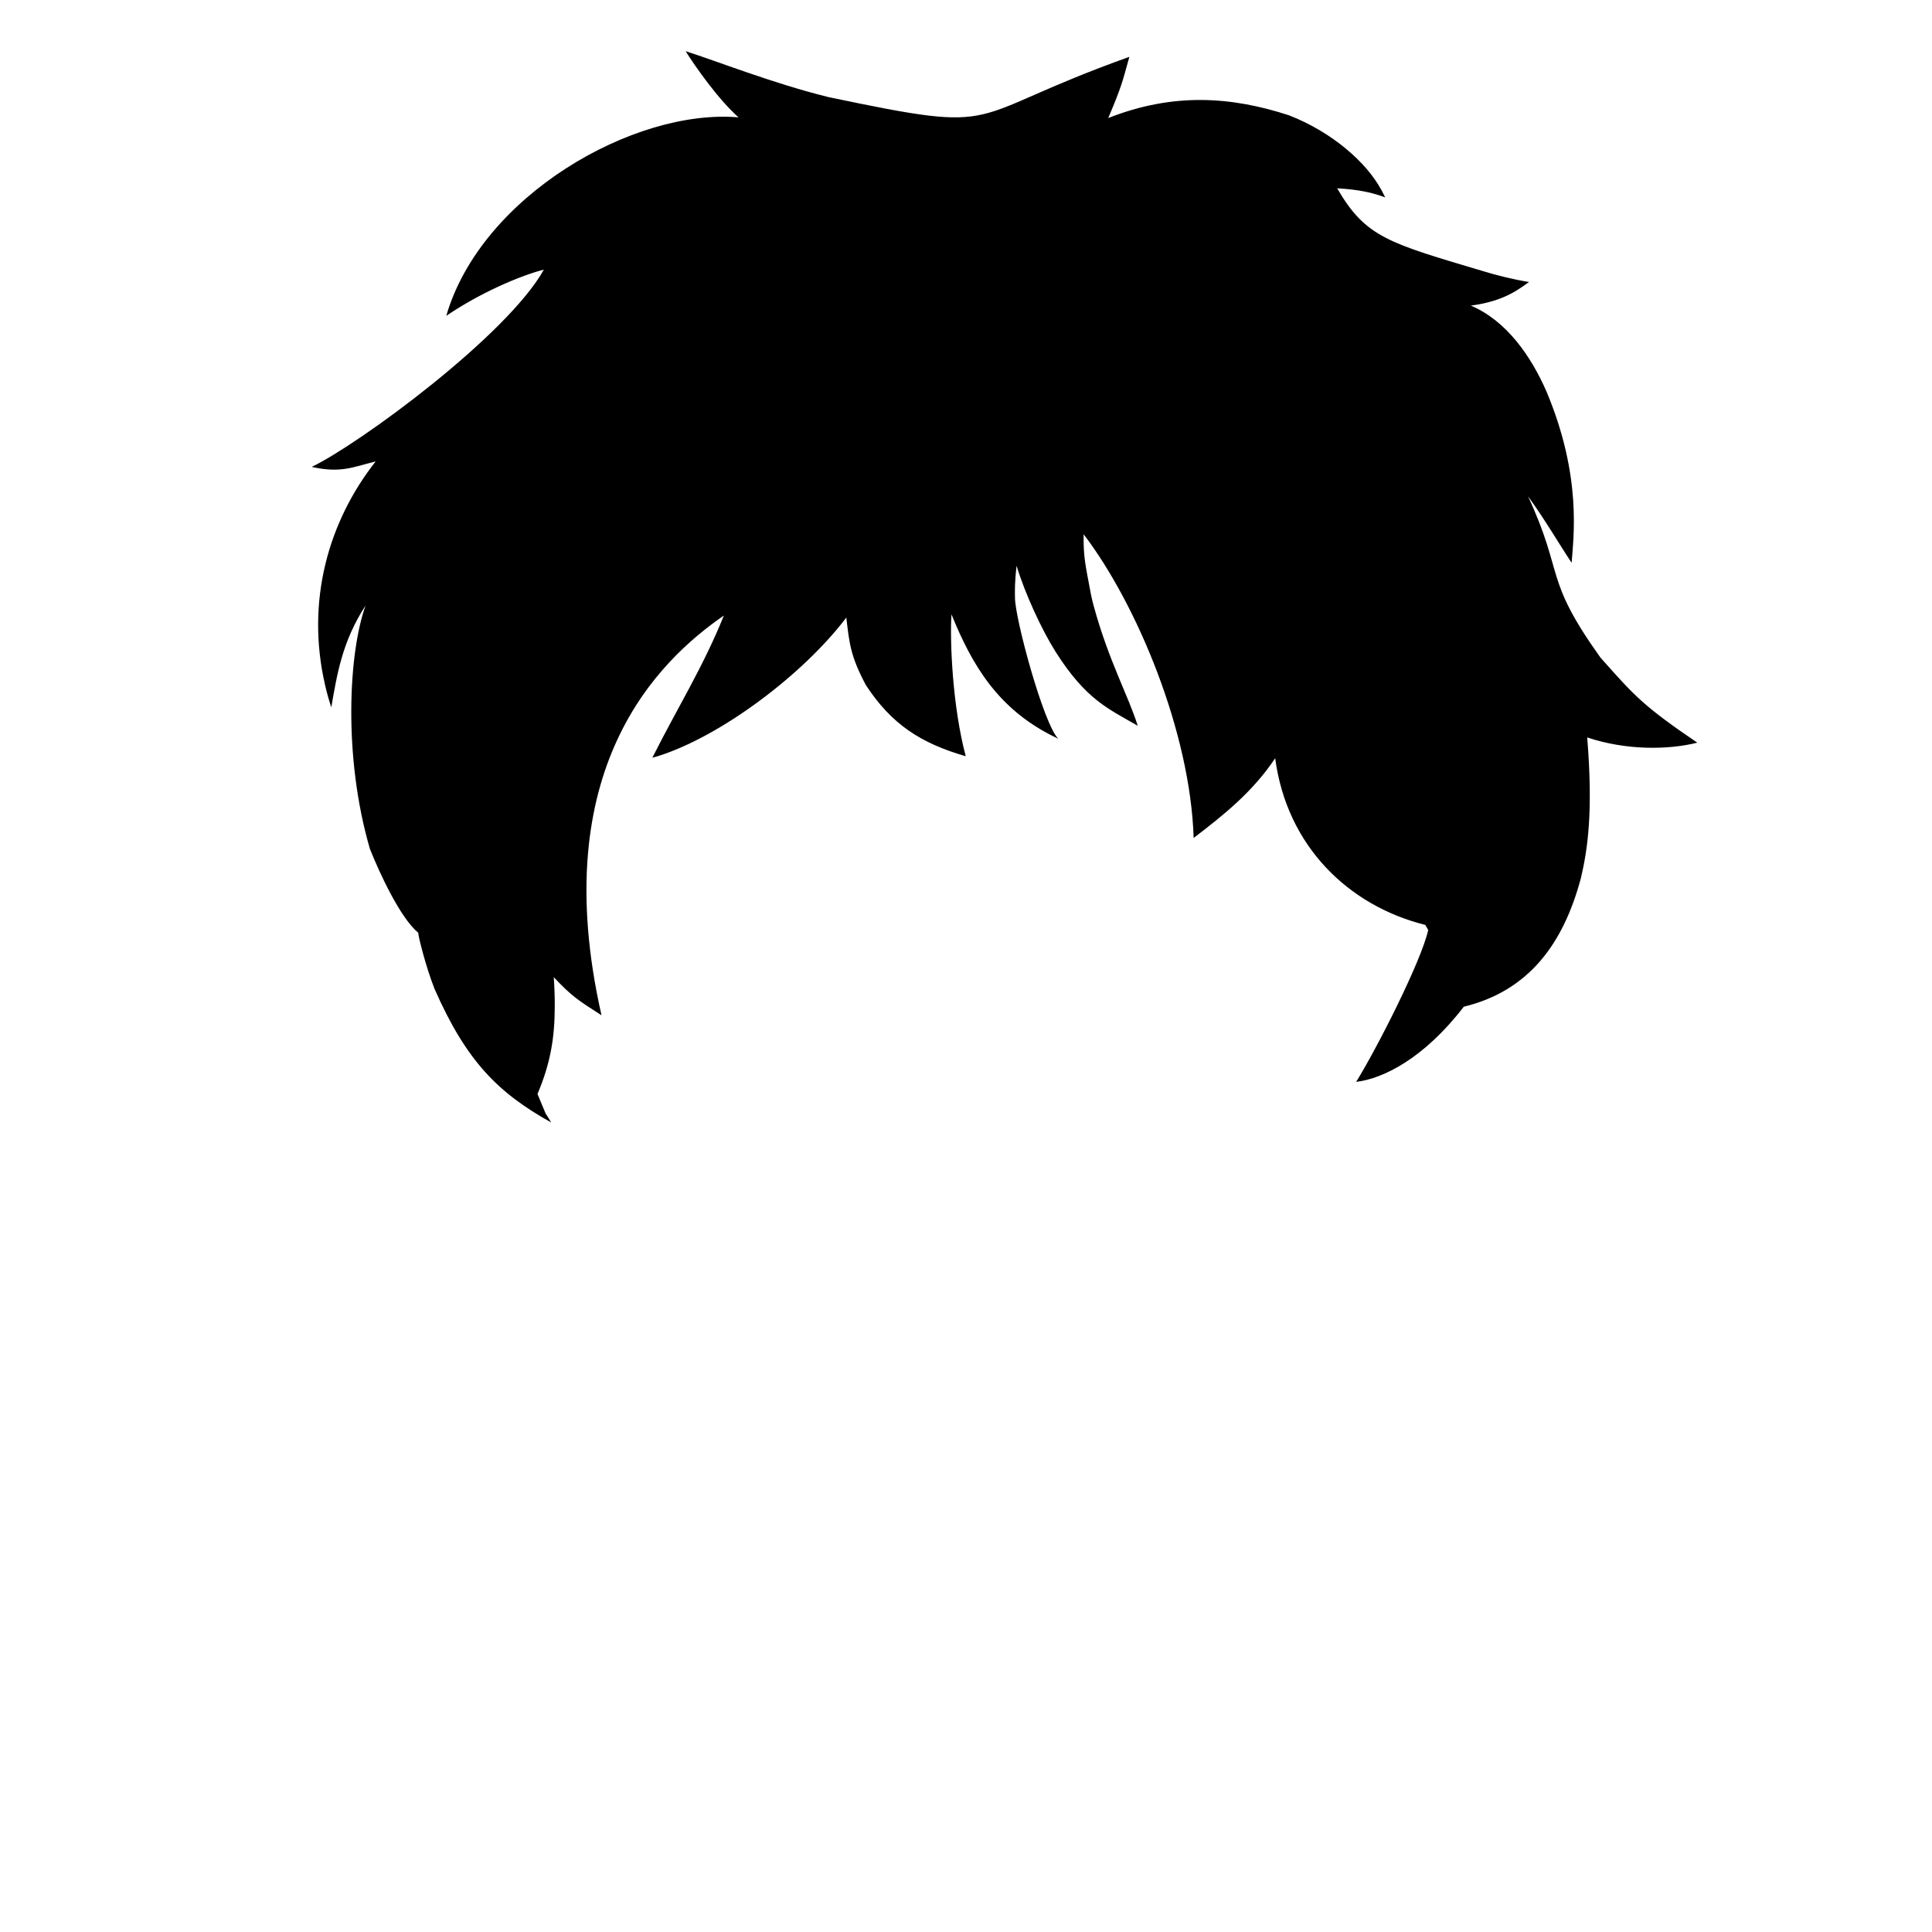
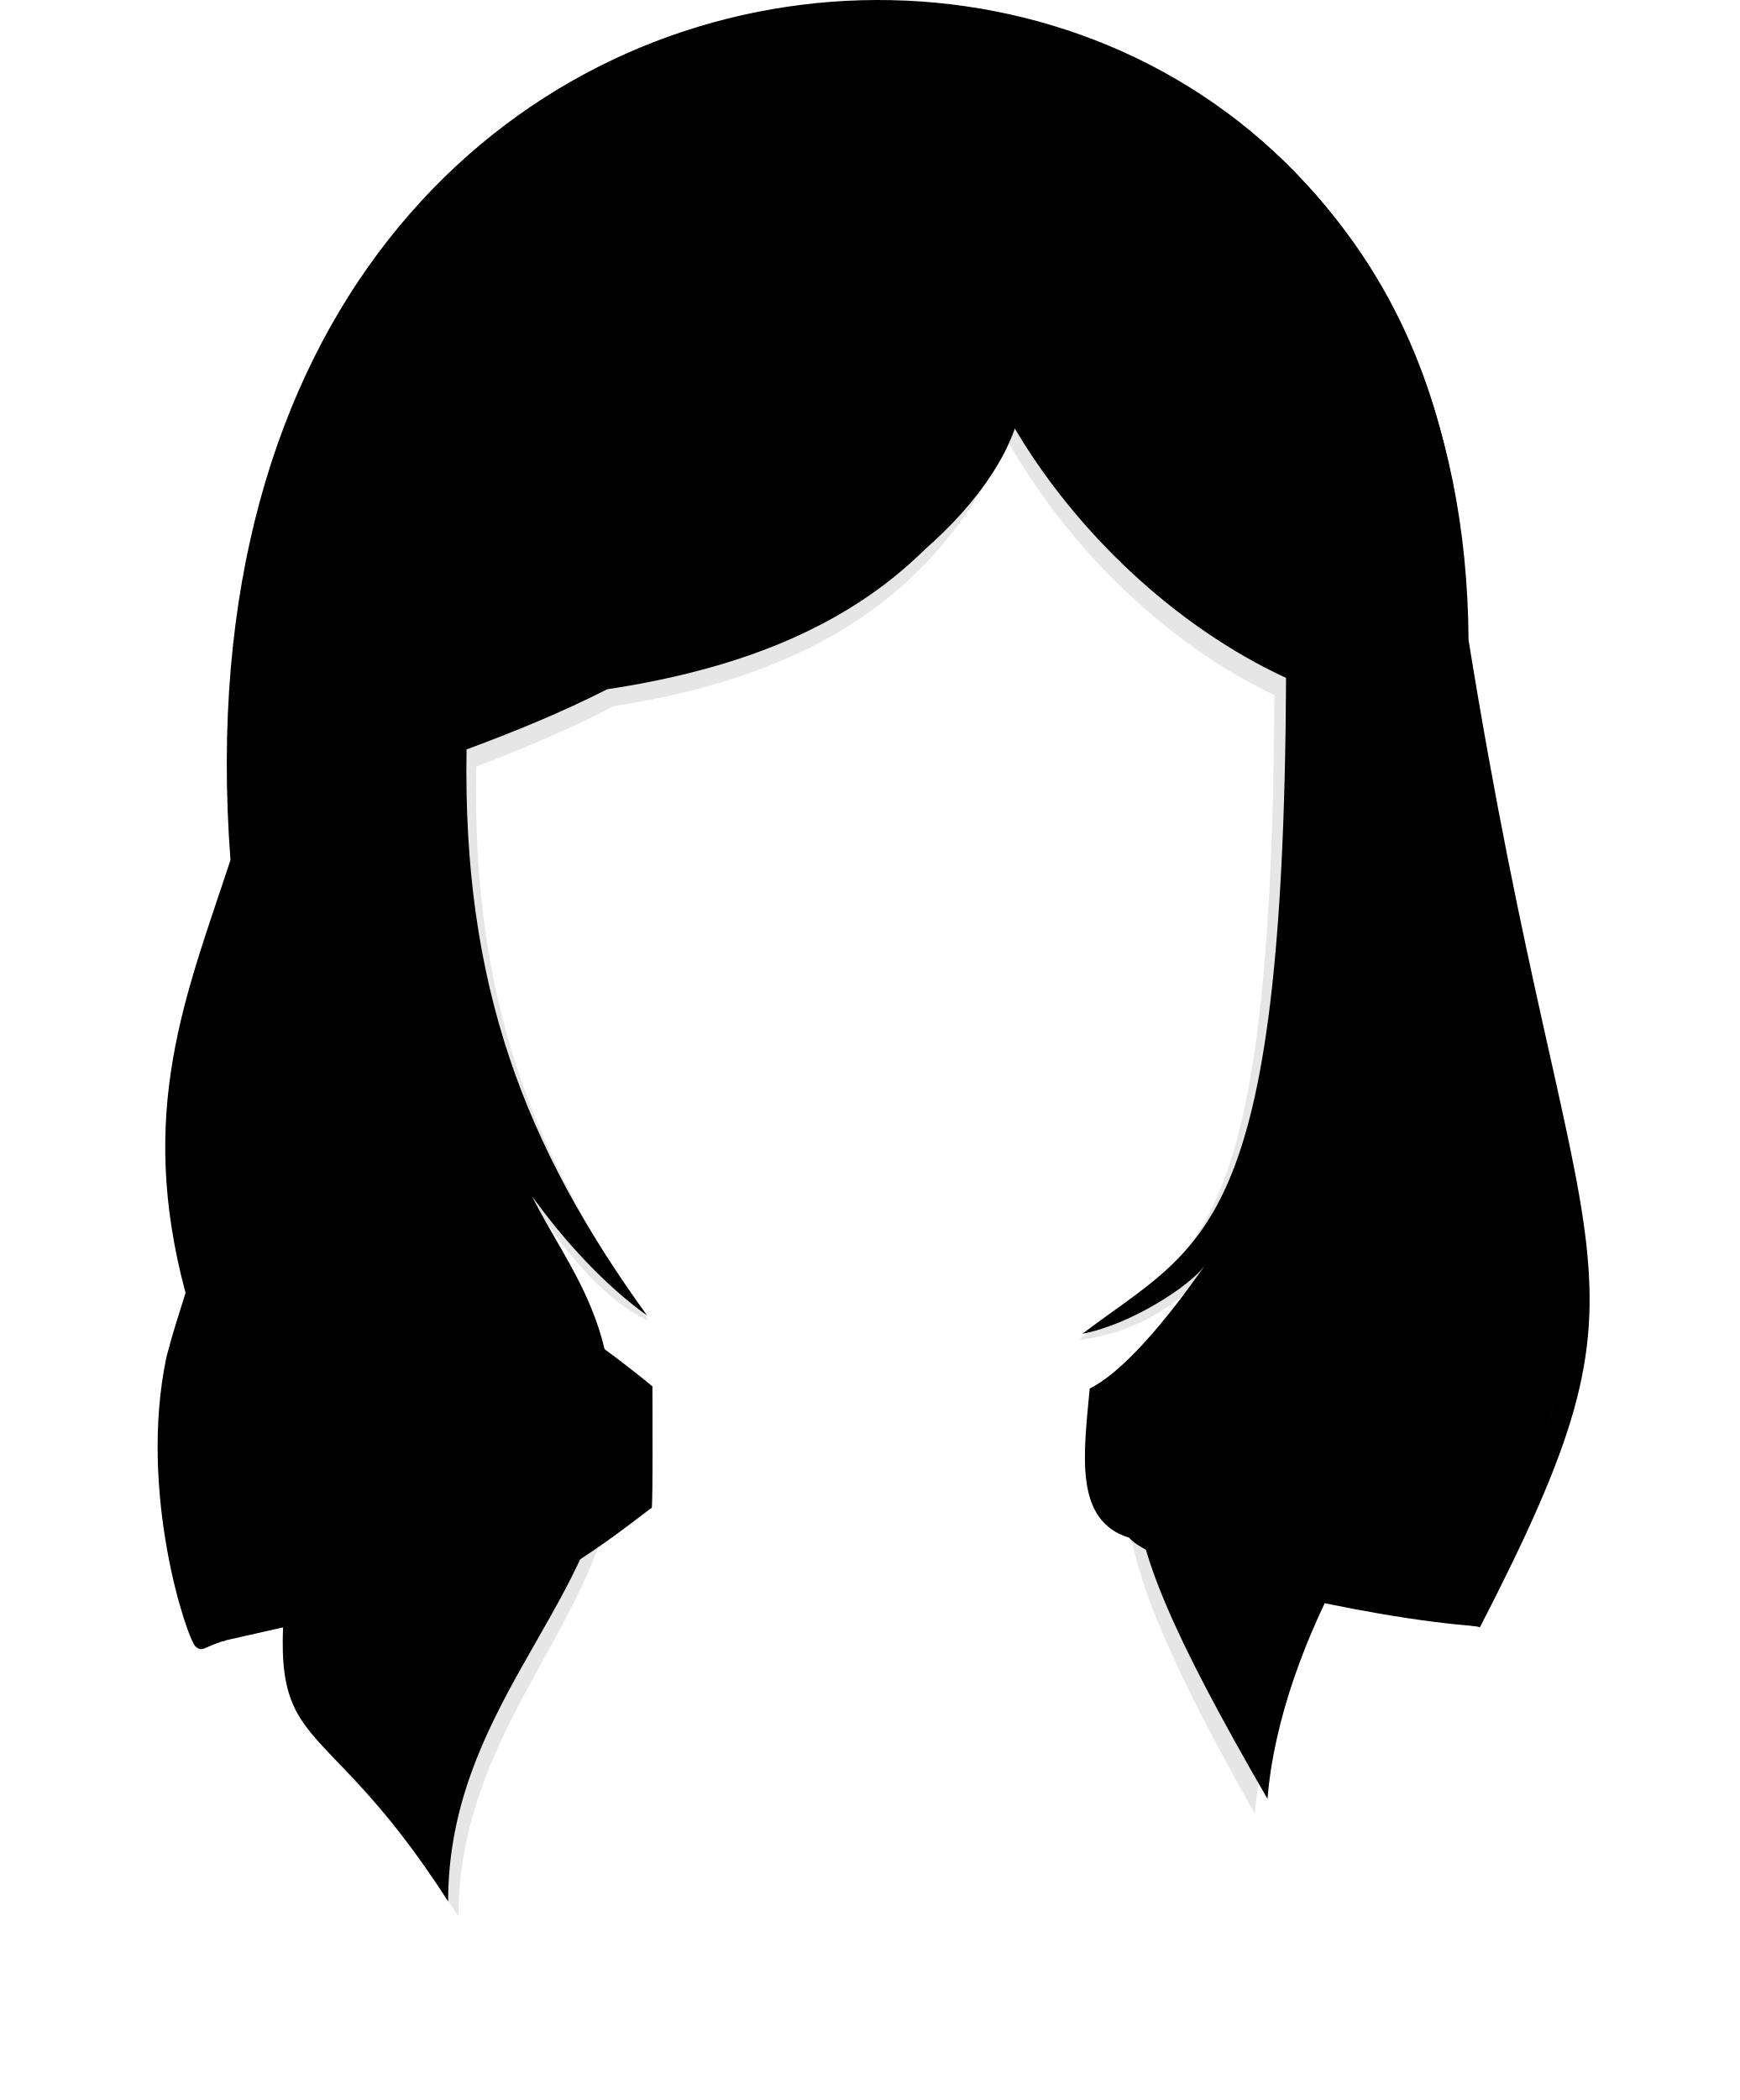
- <svg xmlns="http://www.w3.org/2000/svg" id="1h" viewBox="0 0 200 200" preserveAspectRatio="xMinYMin" version="1.1">
+ <svg xmlns="http://www.w3.org/2000/svg" id="1h" viewBox="0 0 204.863 247.216" width="204.863" height="247.216" preserveAspectRatio="xMinYMin" version="1.1" xml:space="preserve">
  <defs id="SvgjsDefs1136" />
-   <g id="SvgjsG1511" transform="matrix(0.8849061,0,0,0.8849061,12.9068,16.99423)" class="black_hair">
-     <path id="SvgjsPath1514" d="m 49.325,111.556 c -5.418,-3.127 -9.142,-6.627 -12.893,-15.151 -0.509,-1.289 -1.893,-5.586 -1.893,-6.583 -2.19,-1.805 -4.608,-7.14 -5.665,-9.781 -3.002,-10.296 -2.617,-22.5 -0.507,-28.338 l -0.355,-0.177 c -2.585,3.959 -3.283,7.628 -3.899,11.174 -2.751,-9.066 -1.237,-19.367 5.766,-28.261 -3.219,0.806 -4.477,1.441 -7.395,0.896 5.609,-2.923 22.364,-15.071 26.957,-23.31 -3.952,1.013 -8.211,3.096 -11.467,5.241 4.119,-12.97 20.856,-23.667 34.419,-22.489 -2.447,-2.174 -4.562,-4.95 -6.305,-7.631 3.691,1.212 10.025,3.686 16.204,5.204 21.252,4.455 15.286,2.485 34.942,-4.586 -0.811,2.912 -0.804,3.07 -2.543,7.203 14.207,-5.614 27.89,0.23 32.18,8.219 h 0.009 c 0.062,0.115 0.122,0.232 0.182,0.348 -1.924,-0.647 -3.58,-0.815 -5.581,-0.929 3.554,6.121 5.933,6.694 17.512,10.142 1.198,0.376 3.149,0.87 4.78,1.156 -2.419,1.728 -4.111,2.16 -7.047,2.539 4.662,1.984 7.377,5.559 9.431,10.264 2.974,7.095 3.489,12.801 2.96,19.332 -1.288,-1.974 -3.025,-4.896 -4.785,-7.3 l -0.343,0.202 c 4.382,9.461 2.86,17.286 19.494,28.646 -1.435,0.321 -3.059,0.489 -4.729,0.489 v 0 c -2.914,0 -5.43,-0.476 -7.888,-1.295 0.702,8.681 0.171,12.925 -0.7,16.66 -2.029,7.642 -6.055,13.108 -13.631,14.948 -4.42,5.776 -8.943,8.17 -12.081,8.709 2.207,-3.648 7.364,-13.608 8.248,-17.532 l -0.418,-0.743 c -9.509,-2.35 -16.209,-9.562 -17.565,-19.881 -1.947,2.924 -3.769,5.106 -9.482,9.489 -0.465,-11.558 -6.145,-26.409 -13.25,-35.719 -0.038,3.226 0.066,3.476 0.888,7.833 h 0.007 c 1.052,5.11 4.22,11.59 5.277,14.718 -3.106,-1.771 -5.685,-2.961 -9.079,-8.315 -1.651,-2.597 -3.648,-6.999 -4.548,-10.02 l -0.39,0.033 c -0.232,1.911 -0.205,3.113 -0.191,3.758 0,2.133 2.814,12.875 4.655,15.999 -6.57,-3.309 -9.514,-8.744 -11.7,-14.128 l -0.385,0.063 c -0.212,3.309 0.151,10.703 1.586,16.32 -5.281,-1.591 -8.449,-3.893 -11.229,-8.137 -1.839,-3.446 -1.922,-4.927 -2.316,-8.32 -5.93,7.875 -15.644,14.488 -22.28,16.559 -0.031,0.009 -0.094,0.027 -0.169,0.048 0.9,-1.781 1.845,-3.528 2.76,-5.222 2.511,-4.645 3.927,-7.333 5.656,-11.639 -16.04,11.084 -19.196,28.068 -15.051,46.874 -2.798,-1.794 -3.247,-2.156 -5.58,-4.629 0.542,3.657 0.365,9.122 -1.793,14.192 l -0.033,0.078 0.033,0.078 c 1.204,2.838 0.804,2.042 1.22,2.702 z" filter="brightness(0.8) saturate(2.5)" stroke-width="none" opacity="1" />
-     <path id="SvgjsPath1515" d="m 125.204,77.964 c -0.578,-11.19 -5.923,-25.294 -12.679,-34.51 14.042,3.831 17.75,26.168 12.679,34.51 z M 106.011,36.392 c -3.612,7.222 -0.428,21.701 12.146,28.871 -5.632,-6.689 -10.538,-13.404 -12.146,-28.871 z m 2.442,30.041 C 101.261,58.396 98.097,47.259 98.106,37.2 c -3.515,6.254 -2.14,23.155 10.499,29.518 -0.049,-0.083 -0.101,-0.192 -0.152,-0.285 z M 89,37 C 84.634,44.103 79.542,63.381 98.106,68.973 87.048,59.856 87,49.904 89,37 Z M 62.11,69.123 c 0.075,-0.021 0.138,-0.04 0.169,-0.048 6.428,-2.005 16.639,-9.568 22.606,-17.115 0.386,-2.524 0.36,-4.479 0.876,-6.959 C 81.137,53.507 67.663,65.263 62.11,69.123 Z M 52.691,89.147 C 45.784,78.324 51.501,57.719 54,55.575 49.975,58.052 41.291,80.894 52.691,89.147 Z m 110.312,-17.6 c -0.902,15.205 -9.329,25.748 -18.371,35.513 10.352,-1.977 21.403,-18.836 18.371,-35.513 z M 124.746,13.008 C 139.146,20.948 142.804,24.918 148,43 148,29.963 140.027,11.987 124.746,13.008 Z M 109.744,10 c -3.342,13.6 2.781,23 12.857,27.2 C 115.994,30.985 109.445,19.687 109.744,10 Z M 35.291,56.683 C 42.033,57.062 52.027,53.314 54,45 49.325,51.209 45.258,54.686 35.291,56.683 Z M 118.932,6.5 C 133.557,0.867 143.057,2.048 147.061,3.534 143.588,1.305 129.869,-2.515 118.932,6.5 Z M 38.819,16.035 C 48.945,9.823 53.474,10.756 59.072,10.429 51.421,7.273 45.744,9.378 38.819,16.035 Z m 99.604,-6.994 c 10.748,6.188 12.979,9.687 25.349,4.862 C 157,16.162 148,13.815 138.423,9.041 Z M 86.739,6.456 C 92.978,6.459 96.974,8.788 100,11.063 98.35,8.073 91.713,3.969 86.739,6.456 Z m 57.067,40.863 c -1.848,11.267 5.017,16.082 14.445,17.591 -5.972,-1.811 -12.597,-8.079 -14.445,-17.591 z M 60.555,44.103 C 69.357,39.674 80.916,29.361 80.916,19.899 76.744,28.11 70.447,37 60.555,44.103 Z M 183.241,67.417 C 171.046,68.508 164.456,58.388 157,50 c 2.801,7.468 8.217,12.322 14.619,17.002 2.223,0.672 4.515,1.073 7.134,1.073 1.67,0 3.294,-0.168 4.729,-0.489 -0.084,-0.057 -0.159,-0.112 -0.241,-0.169 z M 37.509,67.144 c -3.62,12.01 -6.057,30.855 11.816,44.412 C 39.134,100 35.743,81.271 37.509,67.144 Z M 84.497,11.687 C 72.32,11.938 62.5,13 56.397,28.11 69.522,15.608 75.298,14.736 84.497,11.687 Z M 24.119,57.719 c 1.73,-6.653 6.276,-11.247 13.078,-13.775 -8.591,0.159 -11.718,4.242 -13.078,13.775 z m 113.711,1.318 c -6.883,10.962 0.74,24.952 14.349,29.395 C 138.508,74.348 138.111,70.642 137.83,59.037 Z M 168.885,45.242 C 166.06,33 160.582,26.235 152.279,30.94 c 8.591,-2.83 10.483,6.26 16.606,14.302 z M 131.446,71.73 c 10.059,-10.14 6.667,-25.225 -1.631,-31.637 6.558,13.352 4.979,20.616 1.631,31.637 z" filter="saturate(0.9)" stroke-width="none" opacity="1" />
-     <path id="SvgjsPath1516" d="m 110.203,28.735 c -7.752,-5.34 -11.439,-9.634 -17,-16.667 5.304,4.803 11.901,11.474 17,16.667 z m 13.666,-5.333 c 12.675,2.771 10.384,1.424 18.667,9.333 -5.952,-8.52 -7.595,-8.779 -18.667,-9.333 z m 4,10 c 7.079,3.301 11.655,15.926 13,23.333 0.083,-8.8 -4.482,-20.998 -13,-23.333 z m 12.334,27.333 c -0.438,8.567 3.08,11.935 7.333,21.667 -2.085,-9.124 -6.134,-12.112 -7.333,-21.667 z m 18.666,7.334 c -0.707,8.421 0.23,14.627 -3.666,21.333 5.265,-6.235 4.413,-13.241 3.666,-21.333 z m 9,-0.334 c 2.15,5.972 -0.532,17.421 -3.666,22.667 5.013,-5.877 7.226,-16.392 3.666,-22.667 z m -15,-34 c 11.648,2.03 4.693,18.159 19.334,27.333 -12.787,-12.18 -6.96,-27.518 -19.334,-27.333 z m -6.333,-14.333 c 10.708,1.315 15.663,5.39 19.667,14 -2.496,-10.187 -9.627,-14.629 -19.667,-14 z m -31.333,21.667 c 9.562,6.386 13.174,17.608 13.333,29 2.284,-11.368 -1.665,-24.338 -13.333,-29 z m -0.334,-42.334 c 13.246,-1.465 13.697,-1.931 22.334,0.333 -6.088,-3.202 -10.744,-4.149 -22.334,-0.333 z m -40.333,-6 c 9.174,6.781 29.321,12.629 37.667,-1 -8.907,10.042 -25.635,6.942 -37.667,1 z M 91.869,4.402 c 5.054,-0.75 7.943,0.543 13.334,7.667 C 102.484,5.991 98.11,2.087 91.869,4.402 Z m -9.333,4 C 74.02,7.415 66.412,7.684 62.869,16.735 67.811,9.291 72.223,9.411 82.536,8.402 Z M 47.869,8.069 c 4.683,-4.046 14.198,-10.146 22.333,-9 -7.772,-2.868 -17.289,2.361 -22.333,9 z m -13,21.666 c 8.239,-2.621 16.719,-6.773 20.667,-14.333 -4.691,5.631 -12.222,9.43 -20.667,14.333 z m 15,-0.666 c -1.195,12.697 -8.067,16.114 -14,25.667 9.767,-9.818 15.31,-14.217 14,-25.667 z m 18.667,18 C 56.244,48.338 51.173,65.518 51.869,77.736 53.818,66.438 57.941,50.561 68.536,47.069 Z m 6.667,-7.334 c -1.015,7.647 -1.94,11.476 -5.333,21 4.901,-7.783 5.851,-13.793 5.333,-21 z m 21.333,-4 c -2.42,8.248 -4.131,16.801 -0.667,24.667 -1.513,-7.381 -0.244,-12.971 0.667,-24.667 z M 87.869,15.402 c -2.639,10.946 -4.018,15.103 -9,22.333 6.776,-6.444 8.68,-12.696 9,-22.333 z m 17.334,18.333 c -4.181,6.509 -4.464,12.145 -2.667,19.667 -0.156,-7.911 -0.064,-12.482 2.667,-19.667 z m 5.666,2.667 c -2.494,6.409 -2.027,11.348 0.667,16.667 -1.448,-5.476 -1.857,-8.872 -0.667,-16.667 z m -62,20.333 c -5.414,5.987 -4.846,14.654 -4,22.667 1.027,-9.385 0.2,-16.137 4,-22.667 z m -8.666,7.334 c -2.677,7.568 -3.156,17.894 1.333,25 -2.598,-7.11 -2.175,-17.934 -1.333,-25 z m -7.334,-16 C 28.558,58.031 27.589,66.037 32.202,78.402 30.584,67.67 30.145,61.234 32.869,48.069 Z m -6.666,0 C 37.259,30.471 44.045,36.17 48.536,27.402 41.92,35.084 33,29.641 26.203,48.069 Z m 46,-28.667 c 0.119,6.162 -2.69,10.826 -5,17.667 3.319,-5.566 6.455,-11.389 5,-17.667 z m 67.666,-15 c 2.816,5.948 9.814,9.055 16,9 -4.906,-1.016 -12.358,-4.216 -16,-9 z m 5.667,42.333 c -0.258,5.394 3.563,10.916 8,13.667 -2.889,-2.608 -7.209,-8.757 -8,-13.667 z" filter="brightness(1.5)" stroke-width="none" opacity="1" />
-     <path id="SvgjsPath1517" d="m 183.969,67.675 c -6.263,-4.256 -7.33,-5.468 -10.979,-9.56 0,0 -0.13,-0.15 -0.36,-0.41 -6.695,-9.373 -4.181,-9.611 -8.46,-18.85 1.892,2.585 3.736,5.738 5.101,7.78 0.21,-3.013 1.227,-10.089 -2.931,-20.01 -1.825,-4.18 -4.68,-8.3 -8.859,-10.08 4.107,-0.531 5.81,-2.099 6.81,-2.76 -1.729,-0.267 -3.954,-0.827 -5.24,-1.23 -11.193,-3.341 -13.854,-3.955 -17.21,-9.73 2.593,0.148 4.093,0.503 5.62,1.06 -0.14,-0.29 -0.3,-0.6 -0.46,-0.9 h -0.01 c -1.685,-3.134 -5.694,-6.731 -10.811,-8.71 -6.66,-2.164 -13.447,-2.699 -21.119,0.33 1.653,-3.92 1.639,-4.2 2.47,-7.16 -20.085,7.173 -13.869,9.179 -35.19,4.71 -6.461,-1.587 -13.197,-4.26 -16.72,-5.37 1.142,1.815 3.804,5.62 6.19,7.74 -12.222,-1.064 -30.117,9.186 -34.19,23.22 3.924,-2.671 8.58,-4.681 11.42,-5.41 -4.303,7.714 -21.63,20.432 -27.16,23.08 3.367,0.755 4.777,0.036 7.48,-0.64 -5.514,7 -8.194,16.316 -5.92,26.15 0,0.01 0,0.01 0,0.01 0.251,1.066 0.398,1.582 0.73,2.61 0.655,-3.762 1.25,-7.683 4.01,-11.91 -1.983,5.486 -2.645,17.666 0.51,28.48 1.14,2.849 3.531,8.031 5.65,9.8 0,0.398 0.873,3.943 1.91,6.57 3.745,8.508 7.459,12.167 13.64,15.62 -1.071,-1.842 -0.152,0.086 -1.6,-3.33 1.533,-3.602 2.02,-6.65 2.02,-10.25 0.024,-1.064 -0.082,-3.162 -0.12,-3.42 2.12,2.249 2.849,2.704 5.59,4.46 -6.552,-28.9 6.73,-41.52 14.314,-46.761 -2.402,5.989 -5.563,11.027 -8.364,16.631 0.16,-0.041 0.52,-0.145 0.6,-0.17 0,0 0,0 0.01,0 7.426,-2.316 17.112,-9.638 22.08,-16.23 0.347,2.986 0.478,4.515 2.29,7.91 2.991,4.564 6.373,6.777 11.68,8.32 -1.555,-5.824 -1.87,-13.481 -1.67,-16.6 2.399,5.909 5.43,11.094 12.06,14.34 h 0.01 c 0.14,0.07 0.29,0.14 0.42,0.21 -1.721,-1.734 -5.06,-14.067 -5.06,-16.5 -0.016,-0.705 -0.036,-1.87 0.189,-3.73 0.945,3.177 2.972,7.555 4.57,10.07 3.576,5.639 6.229,6.686 9.6,8.64 -1.11,-3.542 -3.387,-7.564 -5.149,-14.01 -0.221,-0.8 -0.311,-1.34 -0.32,-1.34 -0.69,-3.673 -0.889,-4.392 -0.86,-7.05 6.238,8.171 12.493,23.175 12.87,35.53 3.443,-2.632 6.896,-5.363 9.54,-9.33 1.357,10.283 8.577,17.26 17.561,19.5 0.109,0.2 0.229,0.4 0.34,0.6 -0.824,3.688 -6.054,13.94 -8.43,17.76 3.147,-0.36 7.957,-2.755 12.59,-8.79 7.616,-1.846 11.667,-7.385 13.71,-15.08 0.768,-3.291 1.446,-7.654 0.729,-16.42 4.59,1.531 9.511,1.46 12.878,0.61 z m -133.88,26.16 c -0.188,-2.277 -0.54,-4.608 -1.04,-6.9 0.877,1 1.603,1.796 3.63,3.4 0.161,2.242 0.458,4.618 0.96,6.97 -1,-0.872 -2.626,-2.068 -3.55,-3.47 z m 100.37,-13.25 c 1.277,2.101 2.995,3.706 2.311,7.61 -0.479,-1 -1.522,-3.99 -2.311,-7.61 z m 20.061,-13.76 c -0.455,12.426 -1.084,26.441 -13.381,31.09 7.956,-11.178 5.978,-16.145 6.301,-22.76 -0.814,4.577 -0.103,1.329 -0.99,8.41 -1.297,6.64 -8.454,19.527 -16.7,22.81 0.611,-0.858 1.893,-2.938 2.71,-4.229 4.354,-7.071 5.899,-11.333 6.04,-16.21 -0.02,-0.34 -0.06,-0.54 -0.06,-0.54 -0.336,-2.668 -2.538,-5.358 -4.44,-7.26 -0.239,-1.495 -1.114,-7.706 -1.52,-14.28 -0.269,3.7 -0.338,8.969 0.199,13 l 0.011,0.01 c 0.862,5.889 2.244,10.208 3.029,11.28 -1.551,-0.623 -1.77,-0.781 -2.77,-1.32 -8.722,-4.82 -11.62,-9.872 -13.46,-18.88 1.596,-2.724 1.738,-4.376 2.22,-6.48 0,-0.01 0,-0.01 0,-0.02 0.514,-1.567 -0.56,-9.591 -0.56,-10.61 0,-0.12 0.02,-0.2 0.029,-0.22 -0.085,0.087 -0.096,0.808 -0.1,0.93 -0.229,7.18 0.566,9.475 -2.78,16.01 -0.279,0.45 -0.52,0.96 -0.85,1.42 -2.167,2.786 -2.007,2.823 -7.78,8.24 0.679,-11.247 -5.389,-26.989 -13.479,-34.75 0.11,-3.74 -0.079,-4.97 -0.681,-5.97 0.706,1.733 0.238,3.75 0,5.96 -0.573,4.723 0.177,11.666 5.37,21.61 -6.189,-4.771 -10.123,-12.717 -12.12,-20.04 0.563,-3.521 0.906,-4.625 1.38,-8.68 -1.36,5.964 -3.1,9.308 -3.1,15.4 0.134,3.435 2.431,11.041 4.84,15.03 -4.119,-2.958 -8.768,-9.078 -10.95,-16.89 0.597,-7.936 1.488,-12.376 2.14,-16.61 -3.518,11.411 -3.571,15.709 -3.85,20.82 -0.02,1.28 0.01,2.57 0.01,3.53 0.01,0.48 0.01,0.88 0.02,1.17 0.03,0.28 0.04,0.44 0.04,0.44 0.545,5.442 1.496,8.688 2.04,10.04 -4.951,-2.176 -9.931,-6.937 -11.1,-12.87 -1.616,-7.53 2.373,-17.62 2.68,-18.62 -0.853,1.706 -4.395,7.961 -4.51,14.97 -2.026,2.257 -4.629,4.75 -5.63,5.64 -5.605,5.083 -10.98,8.705 -15.96,11.19 0.13,-0.2 0.27,-0.42 0.41,-0.64 l -0.01,0.03 c 6.144,-9.044 9.965,-16.674 10.18,-27.55 -0.58,4.238 -1.601,7.9 -2.866,11.256 -10.46,5.48 -18.753,18.57 -17.924,37.234 -0.15,-0.17 -0.31,-0.33 -0.47,-0.5 -7.064,-6.96 -4.696,-14.295 -2.67,-22.49 2.321,-9.233 3.71,-9.51 4.71,-10.51 -3.46,2.069 -5.596,8.819 -6.82,12.85 -2.729,8.793 -1.479,13.522 0.28,16.65 1.366,9.164 2.228,14.714 0.21,22.79 -1.216,-2.735 -2.888,-9.783 -3.12,-13.34 -0.673,-5.966 -0.763,-7.961 -1.25,-15.26 -0.494,7.405 -1.295,20.041 3.62,29.87 -10.349,-9.856 -14.864,-24.953 -9.27,-42.86 -3.354,7.285 -4.874,13.868 -3.84,21.76 -6.401,-11.16 -7.021,-26.98 -4.14,-38.48 2.612,-3.149 5.684,-4.568 7.68,-5.57 -6.141,2.238 -7.106,3.404 -9.64,6.19 -1.762,2.461 -2.938,4.705 -3.84,8.12 -0.536,-8.169 1.545,-16.16 7.4,-23.97 5.653,-1.508 10.804,-4.672 15.4,-8.12 -6.775,3.736 -10.945,5.852 -17.88,7.81 -0.886,0.262 -3.403,1.002 -4.34,1.12 7.457,-3.866 21.268,-13.739 25.05,-22.81 3.97,-1.186 6.349,-1.333 9.04,-1.66 -7.141,0 -12.19,0.606 -19.89,5.53 4.617,-9.06 19.642,-20.74 33.96,-20.74 2.847,2.213 6.718,3.623 10.19,5.6 -2.169,-1.853 -7.413,-4.64 -9.28,-6.11 0,-0.01 0,-0.01 -0.01,0 -1.191,-0.95 -1.73,-0.982 -5.89,-6.27 9.406,4.473 12.744,5.31 16.57,6.2 18.733,4.262 17.219,0.998 31.89,-5.82 -0.354,1.012 -2.504,6.973 -3.28,7.73 -2.076,3.669 -4.594,6.552 -8.51,8.51 4.48,-1.485 7.663,-4.723 9.87,-9.01 0.65,-0.325 4.727,-1.365 6.37,-1.54 8.218,-0.886 11.799,-0.144 17.64,2.5 1,0.555 4.702,2.439 7.261,5.41 -6.718,-2.101 -17.275,0.695 -23.921,2.92 1.711,-0.326 10.455,-2.156 15.62,-2.54 1.891,-0.16 3.761,-0.08 3.761,-0.09 0.09,0 0.18,0.01 0.27,0.01 2.622,5.451 4.2,7.416 17.53,10.66 1.372,0.318 2.838,0.494 3.83,0.62 -2.315,1.026 -3.594,1.278 -6.32,1.51 -10.533,0.214 -12.152,-4.801 -18.6,-6.76 6.802,3.031 6.574,7.8 18.97,7.8 3.643,1.355 6.84,6.796 8.439,10.49 2.288,5.485 3.317,11.582 3.57,17.52 -1.612,-2.944 -7.708,-12.381 -11.07,-13.57 -0.761,-0.297 -1.4,-0.304 -2.14,-0.23 2.067,0 3.499,1.242 4.71,2.93 h 0.01 c 2.547,3.711 3.938,9.101 5.25,13.6 0,0 0.061,0.2 0.16,0.54 2.532,8.814 8.096,15.083 15.771,19.33 -16.134,0.714 -17.671,-9.528 -25.601,-18.32 4.574,6.273 6.914,14.612 14.682,17.909 z m -13.291,-3.25 c -2.577,-6.236 -1.016,-3.791 -4.221,-10.15 3.521,4.422 3.78,7.85 5.73,11.77 -7.248,-1.936 -14.8,-9.364 -15,-17.58 -0.04,-0.78 -0.061,-1.26 -0.061,-1.26 1.422,8.511 6.287,13.613 13.552,17.22 z m -8.68,-16.869 c -1.18,-3.591 -8.053,-17.584 -14.279,-19.61 -1.982,-0.853 -4.928,-1.363 -7.24,-1.91 8.267,0.722 12.23,0.498 18.76,12.86 0.59,1.14 1.18,2.43 1.75,3.76 -1.69,-13.577 -6.567,-20.283 -12.76,-25.08 -4.292,-2.865 -7.618,-3.228 -10.29,-3.68 2.949,0.081 6.466,0.083 11,2.59 4.633,2.963 7.719,6.044 10.82,13.87 0.22,0.52 0.369,0.97 0.46,1.29 0.1,0.31 0.159,0.49 0.159,0.49 1.694,5.424 1.789,9.687 1.62,15.42 z m -27.85,-10.591 c -6.086,-6.25 -11.09,-14.396 -10.61,-23.07 0.697,9.229 7.345,18.064 13.82,25.01 -12.517,-1.666 -21.022,-10.063 -28.2,-19.91 10.698,11.797 17.767,15.435 24.99,17.97 z m -33.4,-30.24 c -0.01,0.01 -0.01,0.02 -0.02,0.03 3.177,-1.248 9.33,-0.122 12.08,4.32 -2.801,-3.547 -8.862,-5.14 -12.62,-3.77 1.205,-3.917 6.946,-4.981 10.93,-4.42 -2.532,0 -6.33,0.606 -8.54,2.03 -1.022,0.636 -1.22,1.03 -1.83,1.81 z m -28.39,39.68 c 5.625,-8.431 4.559,-4.042 8.75,-15.7 0.465,-1.342 1.924,-5.56 2.9,-7.75 -0.02,0.1 -0.14,0.53 -0.32,1.19 -3.206,12.822 -4.09,14.826 -8.8,20.32 8.872,-5.32 14.373,-10.241 19,-19.54 -3.091,10.387 -11.86,17.683 -21.53,21.48 z m -3.19,-16.76 c 0,0 0,0 0,-0.01 0,-12.914 7.494,-26.534 19.37,-25.05 -13.802,0 -18.42,19.599 -18.42,23.9 6.221,-7.458 17.108,-13.956 28.27,-15.99 -9.501,2.929 -21.763,9.859 -29.23,17.88 0.01,-0.24 0.01,-0.49 0.01,-0.73 z m -19.68,27.76 c 6.452,0.207 12.076,-2.905 16.42,-7.61 -3.988,6.273 -12.402,9.888 -18.82,7.76 9.583,-3.201 16.521,-12.126 18.58,-22.2 -0.775,9.675 -5.943,17.08 -14.12,21.24 -1.754,0.812 -1.06,0.381 -2.06,0.81 z" filter="brightness(-0.5)" stroke-width="none" opacity="1" />
+   <g id="svga-group-hair-front" transform="translate(2.569923,11.21999)" style="display:inline" class="black_hair">
+     <path id="path2917" d="m 140.189,192.803 c 16.095,8.531 41.803,-13.935 42.011,-13.736 0.166,0.159 0.091,-14.322 0.091,-14.322 0,0 -46.685,-39.341 -53.751,-8.911 -0.605,-0.005 -2.6,4.795 -3.155,4.861 -3.588,19.905 4.65,35.385 6.642,33.952 z" stroke-width="0" filter="brightness(0.5)" opacity="1" style="display:inline" transform="translate(-108.0363,-12.7574)" />
+     <path id="SvgjsPath5515-5" d="m 428.547,148.526 c 3.186,3.808 27.989,9.542 41.195,10.438 14.609,-32.876 11.887,-53.253 5.43,-70.555 -5.448,-13.536 -5.042,-26.26 -6.357,-42.117 -1.84,1.797 -1.238,11.106 -3.489,28.325 17.078,53.526 2.414,51.246 -11.503,76.872 -4.604,8.467 -8.295,17.095 -9.091,26.65 -22.673,-39.208 -16.05,-38.328 -6.981,-62.078 -1.56,2.201 -8.406,12.18 -13.846,14.908 -0.717,7.744 -1.869,15.566 4.642,17.557 z" filter="brightness(0.5)" stroke-width="0" opacity="1" style="display:inline" transform="translate(-298.1564,21.27504)" />
+     <path id="SvgjsPath5519" d="M 51.396,214.38 C 35.673,189.275 30.075,199.47 33.724,171.923 28.515,162.512 24.349,153.153 21.533,143.099 15.935,121.618 21.665,107.834 26.675,92.151 21.889,26.813 59.341,-9.001 100.71,-9.001 c 32.28,0 67.16,23.47 67.471,75.221 -0.514,9.459 -1.932,25.343 -3.003,32.165 17.769,55.029 2.501,50.649 -11.07,76.357 -3.681,6.968 -8.012,17.267 -8.919,27.573 -18.66,-33.246 -16.96,-38.325 -10.676,-53.39 7.504,-17.985 4.547,-4.07 -10.03,-2.422 13.563,-10.49 22.717,-10.462 23.003,-75.823 0.001,-0.039 -0.021,-0.075 -0.054,-0.091 -12.352,-5.881 -24.037,-17.006 -31.256,-29.76 -0.018,-0.031 -0.047,-0.05 -0.082,-0.05 -10e-4,0 -0.003,0 -0.003,0 -0.037,10e-4 -0.07,0.023 -0.085,0.057 C 107.671,58.623 93.38,68.21 69.67,71.92 c -4.629,2.417 -9.738,4.666 -16.104,7.085 -0.037,0.014 -0.063,0.051 -0.063,0.092 -0.428,25.658 5.466,43.881 20.327,65.193 -7.085,-3.254 -12.746,-12.711 -12.746,-12.711 -0.355,0 2.484,4.965 2.662,5.281 19.809,35.294 -12.119,46.623 -12.35,77.52 z" stroke-width="0" opacity="0.1" style="display:inline" />
+     <path id="SvgjsPath5520" d="m 50.101,212.286 c -16.177,-25.105 -21.937,-14.91 -18.182,-42.457 -5.36,-9.411 -9.647,-18.77 -12.543,-28.824 -5.76,-21.481 0.135,-35.265 5.29,-50.948 -4.925,-65.337 33.609,-101.152 76.175,-101.152 33.21,0 69.099,23.47 69.419,75.221 -0.527,9.459 -1.984,25.343 -3.089,32.165 18.283,55.029 2.573,50.649 -11.39,76.357 -3.789,6.968 -8.242,17.267 -9.175,27.573 -19.202,-33.246 -17.451,-38.325 -10.984,-53.39 7.718,-17.985 2.953,-4.116 -10.321,-1.223 13.954,-10.49 23.373,-11.661 23.668,-77.022 0.001,-0.039 -0.022,-0.075 -0.058,-0.091 -12.709,-5.881 -24.729,-17.006 -32.156,-29.76 -0.018,-0.031 -0.051,-0.05 -0.086,-0.05 -10e-4,0 -0.003,0 -0.004,0 -0.037,10e-4 -0.07,0.023 -0.086,0.057 -8.577,17.787 -23.281,27.374 -47.675,31.084 -4.764,2.417 -10.02,4.666 -16.569,7.085 -0.039,0.014 -0.064,0.051 -0.065,0.092 -0.441,25.657 5.624,44.881 20.914,66.193 -7.322,-5.419 -13.113,-13.711 -13.113,-13.711 -0.366,0 2.556,4.965 2.738,5.281 20.38,35.295 -12.471,46.624 -12.708,77.52 z" stroke-width="0" opacity="1" style="display:inline" />
+     <path id="SvgjsPath5521" d="M 27.34,109.853 C 26.589,102.124 14.664,52.402 44.121,15.991 30.129,43.148 26.056,79.801 27.34,109.853 Z M 167.521,94.041 c 4.414,-30.432 5.609,-63.063 -19.443,-86.74 12.375,24.191 21.013,41.89 19.443,86.74 z M 143.14,22.856 c -2.382,11.089 1.711,25.652 3.052,35.713 C 139.202,52.934 135.036,45 130.23,33.973 c 1.055,6.228 3.485,17.428 16.972,31.263 -21.798,-19.468 -26.475,-29.291 -22.914,-52.455 -0.198,0.877 -0.389,1.705 -0.573,2.49 C 124.192,12.729 124.628,9.983 125,7 121.799,25 97.883,57.049 77.939,63.902 c -3.01,3.013 -5.737,3.154 -8.993,5.917 27.231,-4.152 44.396,-19.706 48.078,-30.866 7.436,12.238 20.931,23.546 33.167,29.331 1.848,-16.192 -4,-26.142 -7.051,-45.428 z m -41.604,0.713 c -9,15 -14.354,24.5 -28.354,33.5 4.545,-3.637 7.687,-9.667 9.531,-14.927 C 77.203,50.297 68.565,55.381 61,62 68.516,53.732 78.645,42.142 85.036,31.069 78.594,39.651 68.223,46.406 59,54.069 66.256,48.04 72,40.402 76,32.402 73.225,36.102 68.138,38.861 62,45 70.972,33.034 71.88,27.516 74.419,22.595 68.203,33.069 62.764,36.701 56.625,41.89 52.404,59.592 52.164,67.278 51.369,77.003 51.33,77.472 68.482,70.04 68.904,69.826 c 0.014,-0.002 0.028,-0.005 0.042,-0.007 15.992,-13.57 22.556,-27.725 32.59,-46.25 z M 60,137 c 2.788,11.151 1.226,21.095 -2.464,32.735 -0.488,-10.761 -8.475,-21.806 -14.417,-31.462 1.364,20.726 3.566,30.364 0.083,46.129 -1.866,-28.597 -7.833,-38.269 -16.583,-59.417 -3.527,13.393 -2.659,30.866 5.299,44.844 -3.755,27.547 2.005,17.352 18.182,42.457 0.238,-30.896 33.088,-42.226 12.707,-77.52 -0.183,-0.316 -3.104,-5.281 -2.738,-5.281 0,0 5.792,8.292 13.113,13.711 C 50.949,118.985 45.119,88.485 44.482,55.485 39.495,95.233 54,117 60,137 Z m 109.126,-35.544 c 0.865,16.928 5.439,38.169 -9.257,51.947 6,-10 3.131,-23.403 0.131,-33.403 0.376,26.762 -10.812,42.834 -13.809,60.402 -0.456,-8.086 -2.304,-17.859 1.473,-31.015 -3.663,6.402 -7.795,13.848 -9.388,22.723 -5.241,-9.827 -2.367,-17.266 -0.533,-26.834 7.778,-8.19 13.157,-23.839 14.294,-33.894 -0.935,8.266 -6.287,20.703 -12.478,25.897 -0.001,0.009 -0.536,1.809 -1.124,3.782 0.044,-0.333 0.086,-0.668 0.125,-1.008 -8.928,21.01 -13.345,23.131 8.046,60.166 0.845,-9.357 4.724,-19.388 9.175,-27.573 13.455,-24.772 28.62,-22.169 13.345,-71.19 z" filter="brightness(0.5)" stroke-width="0" opacity="1" style="display:inline" />
+     <path id="SvgjsPath5522" d="m 155.339,79.777 c 4.269,-17.414 -2.295,-44.215 -5.664,-49.444 5.253,8.148 12.299,30.132 5.664,49.444 z m 4.102,7.922 c 0.458,-2.363 14.095,-28.735 -8.994,-65.914 20.885,38.017 9.458,63.518 8.994,65.914 z M 34.086,55.382 c 1,-0.447 7.361,-47.259 48.429,-56.088 C 39.446,6.883 35.086,54.937 34.086,55.382 Z m 5.67,44.385 C 39.732,98.764 31.604,52.384 54.447,22.663 27.996,53.967 39.732,98.767 39.756,99.767 Z m 3.257,31.389 c -1.428,-1.897 -13.106,-33.317 -7.671,-69.134 -10.056,37.562 6.919,68.134 7.671,69.134 z M 153.395,30.807 c -1,-0.295 -13.057,-35.017 -37.847,-31.593 21.684,-1.229 36.847,31.295 37.847,31.593 z m -20.632,17.99 c 0,0 -9.419,-14.771 -6.004,-39.082 -3.152,14.84 -2.821,25.098 6.004,39.082 z m 2.661,-11.495 c 2.568,7.16 8.104,14.888 9.026,15.499 -1.001,-0.663 -9.66,-13.341 -11.684,-34.227 0.18,6.269 0.518,12.76 2.658,18.728 z M 88.142,57.415 C 96.135,49.645 113.978,42.012 124.115,5.041 113.238,39.193 96.597,49.196 88.142,57.415 Z m 0.025,-30.406 c 6.991,-6.677 9.494,-13.522 9.407,-19.946 -0.716,6.447 -4.207,14.98 -9.407,19.946 z m -10.021,3.329 c 0.377,-0.013 1.333,-1.137 1.603,-1.373 C 87.726,22.006 91.374,16.384 92.137,6.729 90.966,17.738 79.148,30.304 78.146,30.338 Z m -1.343,-1.979 c 0,0 8.23,-9.662 11.186,-23.308 -3.13,10.887 -11.186,23.308 -11.186,23.308 z m -20.4,125.376 c 0.581,-1 1.925,-20.274 -7.62,-28.24 6.005,6.094 8.2,27.239 7.62,28.24 z m 0.017,-0.01 c -0.46,-7.765 -7.55,-13.918 -8.99,-23.647 0.536,12.408 8.195,16.828 8.99,23.647 z m -15.325,6.677 c -0.959,-2.241 3.723,-12.528 -10.313,-34.283 11.433,20.579 9.851,33.203 10.313,34.283 z m 0.02,-1.321 c -1.186,-4.379 0.906,-13.748 -4.325,-28.989 2.734,10.111 2.791,23.317 4.325,28.989 z m 108.909,-27.792 c -4.108,8.074 -12.523,13.667 -10.338,33.775 -0.201,-1.853 0.16,-3.941 0.305,-5.79 1.957,-24.953 8.672,-5.729 16.046,-52.242 -1.784,7.138 -3.142,18.616 -6.013,24.257 z m -2.295,36.44 c 0.371,-1.456 0.345,-3.097 0.603,-4.586 2.182,-12.614 6.991,-19.381 7.411,-39.744 -0.962,16.481 -8.222,30.106 -8.014,44.33 z m 17.378,-26.702 c 0.469,-3.128 6.825,-7.942 1.996,-32.945 2.746,25.659 -1.535,29.869 -1.996,32.945 z m 0.001,0.031 c 0.438,-1 3.109,-17.928 -3.651,-30.616 4.719,10.273 4.09,29.616 3.651,30.616 z" filter="brightness(1.5)" stroke-width="0" style="display:inline" />
+     <path id="SvgjsPath5523" d="m 23.815,181.929 c -5.985,-7.636 -7.147,-29.204 -3.368,-36.495 2.5,7.838 5.196,13.575 11.373,24.381 -3.773,27.679 2.116,17.422 18.38,42.81 0,-22.267 17.058,-34.558 19.03,-51.87 1.784,-15.764 -4.759,-22.359 -9.16,-31.17 3.666,5.108 8.469,10.416 13.56,14.061 -14.507,-20.062 -21.735,-38.961 -21.26,-66.64 5.63,-2.08 11.2,-4.36 16.55,-7.08 21.469,-3.266 38.274,-11.49 47.75,-31.14 7.314,12.562 19.169,23.77 32.2,29.8 -0.298,65.876 -9.77,66.413 -23.98,77.209 5.811,-1.109 12.751,-5.729 14.311,-7.93 -9.068,23.75 -15.193,23.472 7.479,62.68 0.796,-9.556 4.586,-19.383 9.19,-27.85 13.917,-25.626 29.741,-22.284 11.45,-77.29 1.544,-9.539 3.153,-14.99 3.326,-24.134 1.229,10.319 0.724,29.529 7.838,48.896 7.051,19.195 2.318,40.721 -7.855,59.965 l 1.079,0.198 C 194.222,136.585 182.992,142.298 170.359,64.126 169.702,-42.282 14.894,-38.053 24.569,90.026 c -5.227,15.913 -11.063,29.484 -5.29,50.95 -0.926,3.002 -1.493,4.646 -2.249,7.554 -3.38,16.036 2.481,33.366 3.455,34.112 0.834,0.639 0.784,0.113 3.33,-0.712 z M 24.959,94.285 c 0.095,1 3.72,27.654 1.32,8.13 -17.743,-144.346 166.257,-154.346 139.86,-0.519 -1.794,10.454 -0.768,5.549 0.961,-5.12 17.259,58.25 -3.75,45.563 -18.32,87.37 -1.37,3.939 -2.34,9 -2.74,13.13 -21.623,-38.089 -11.207,-41.533 -5.64,-60.7 6.599,-7.292 10.615,-15.871 11.71,-26.52 -2.591,17.989 -14.384,30.05 -24.181,34.06 5.116,-3.371 10.438,-6.975 13.601,-12.39 2.034,-2.136 11.762,-26.173 8.12,-72.03 -1.673,-20.141 -8.437,-26.107 -6.931,-34.66 -1.396,6.717 2.429,11.257 4.71,25.08 1.055,6.458 1.431,15.847 1.431,17.57 -10.923,-5.965 -24.91,-18.89 -31.76,-29.79 4.461,-9.145 6.782,-23.075 8.6,-31.87 -5.416,22.088 -9.213,52.515 -53.76,62.3 7.232,-3.953 22.987,-12.243 39.25,-45.36 0.02,-0.01 0.029,-0.02 0.029,-0.04 8.711,-17.095 0.602,-2.034 -0.09,-0.8 -0.013,-0.026 -0.01,-0.103 -0.01,0.01 -20.156,36.093 -36.387,45.333 -58.75,54.6 0.01,-0.68 0.02,-1.36 0.05,-2.04 27.481,-8.941 44.618,-41.674 39.07,-33.58 -8.877,13.02 -24.155,28.015 -39.06,33.34 0.017,-1 0.183,-4.32 0.46,-7.14 19.215,-13.644 23.448,-20.838 30.89,-33.8 0.556,-0.979 1.037,-1.813 1.454,-2.526 -4.483,6.824 -16.303,23.2 -32.294,35.725 0.44,-4.62 1.1,-9.22 1.89,-13.79 0.921,-1.218 8.834,-7.552 15.32,-20.74 3.094,-6.249 4.27,-9.59 4.27,-9.59 -0.871,1.578 -6.035,13.404 -19.31,28.78 2.19,-12.138 5.188,-23.076 8.57,-35.03 -5.756,17.895 -11.357,37.272 -13.01,56.8 -0.488,1 -1.416,37.987 17.235,63.969 -28.77,-30.95 -24.066,-68.987 -23.885,-81.719 -0.09,0 -0.75,10.35 -0.8,11.05 -3.867,51.415 25.597,63.853 24,90.61 -1.172,19.548 -17.347,30.422 -17.49,53.89 -12.637,-21.956 -19.809,-15.55 -16.85,-39.3 0.077,-1 1.134,-8.253 0.08,-15.33 -1.696,-11.256 -4.121,-14.498 -3.766,-16.86 -0.269,1.428 0.351,2.886 1.417,6.7 1.909,6.668 2.163,15.704 1.33,22.73 -16.523,-32.548 -14.211,-49.843 -6.981,-74.6 z" filter="brightness(0.2)" stroke-width="0" opacity="1" style="display:inline" />
  </g>
</svg>
